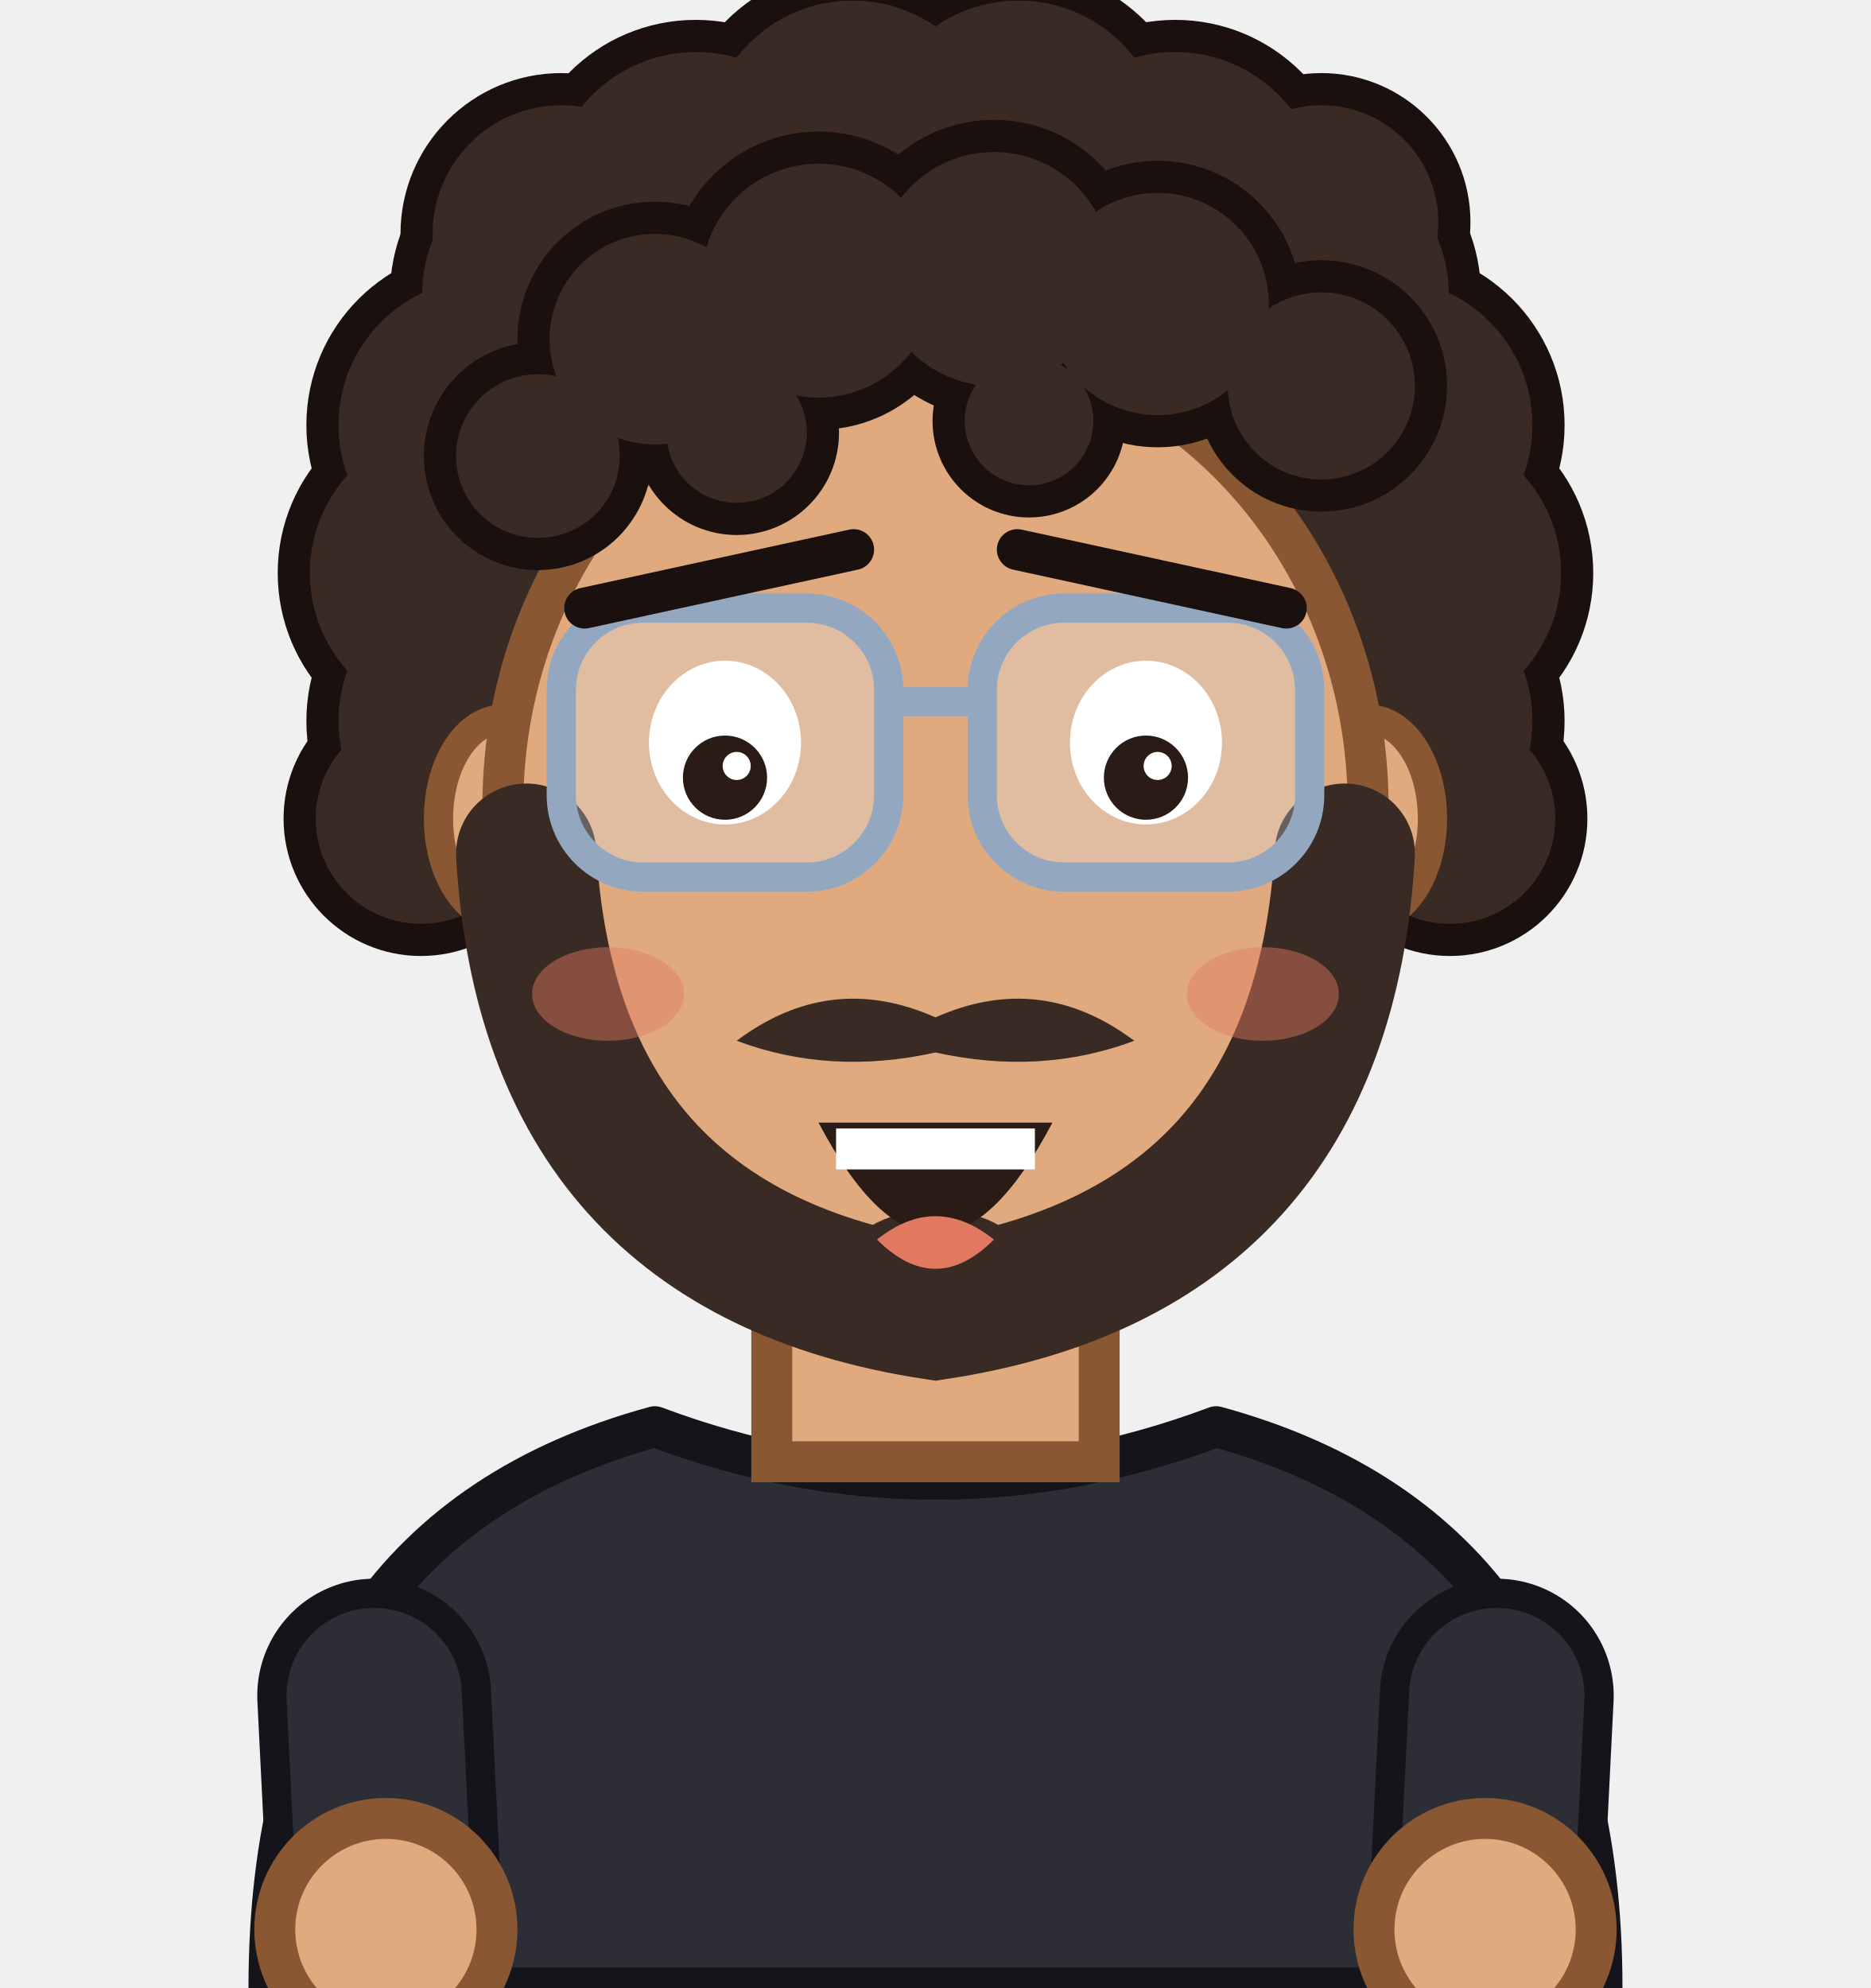
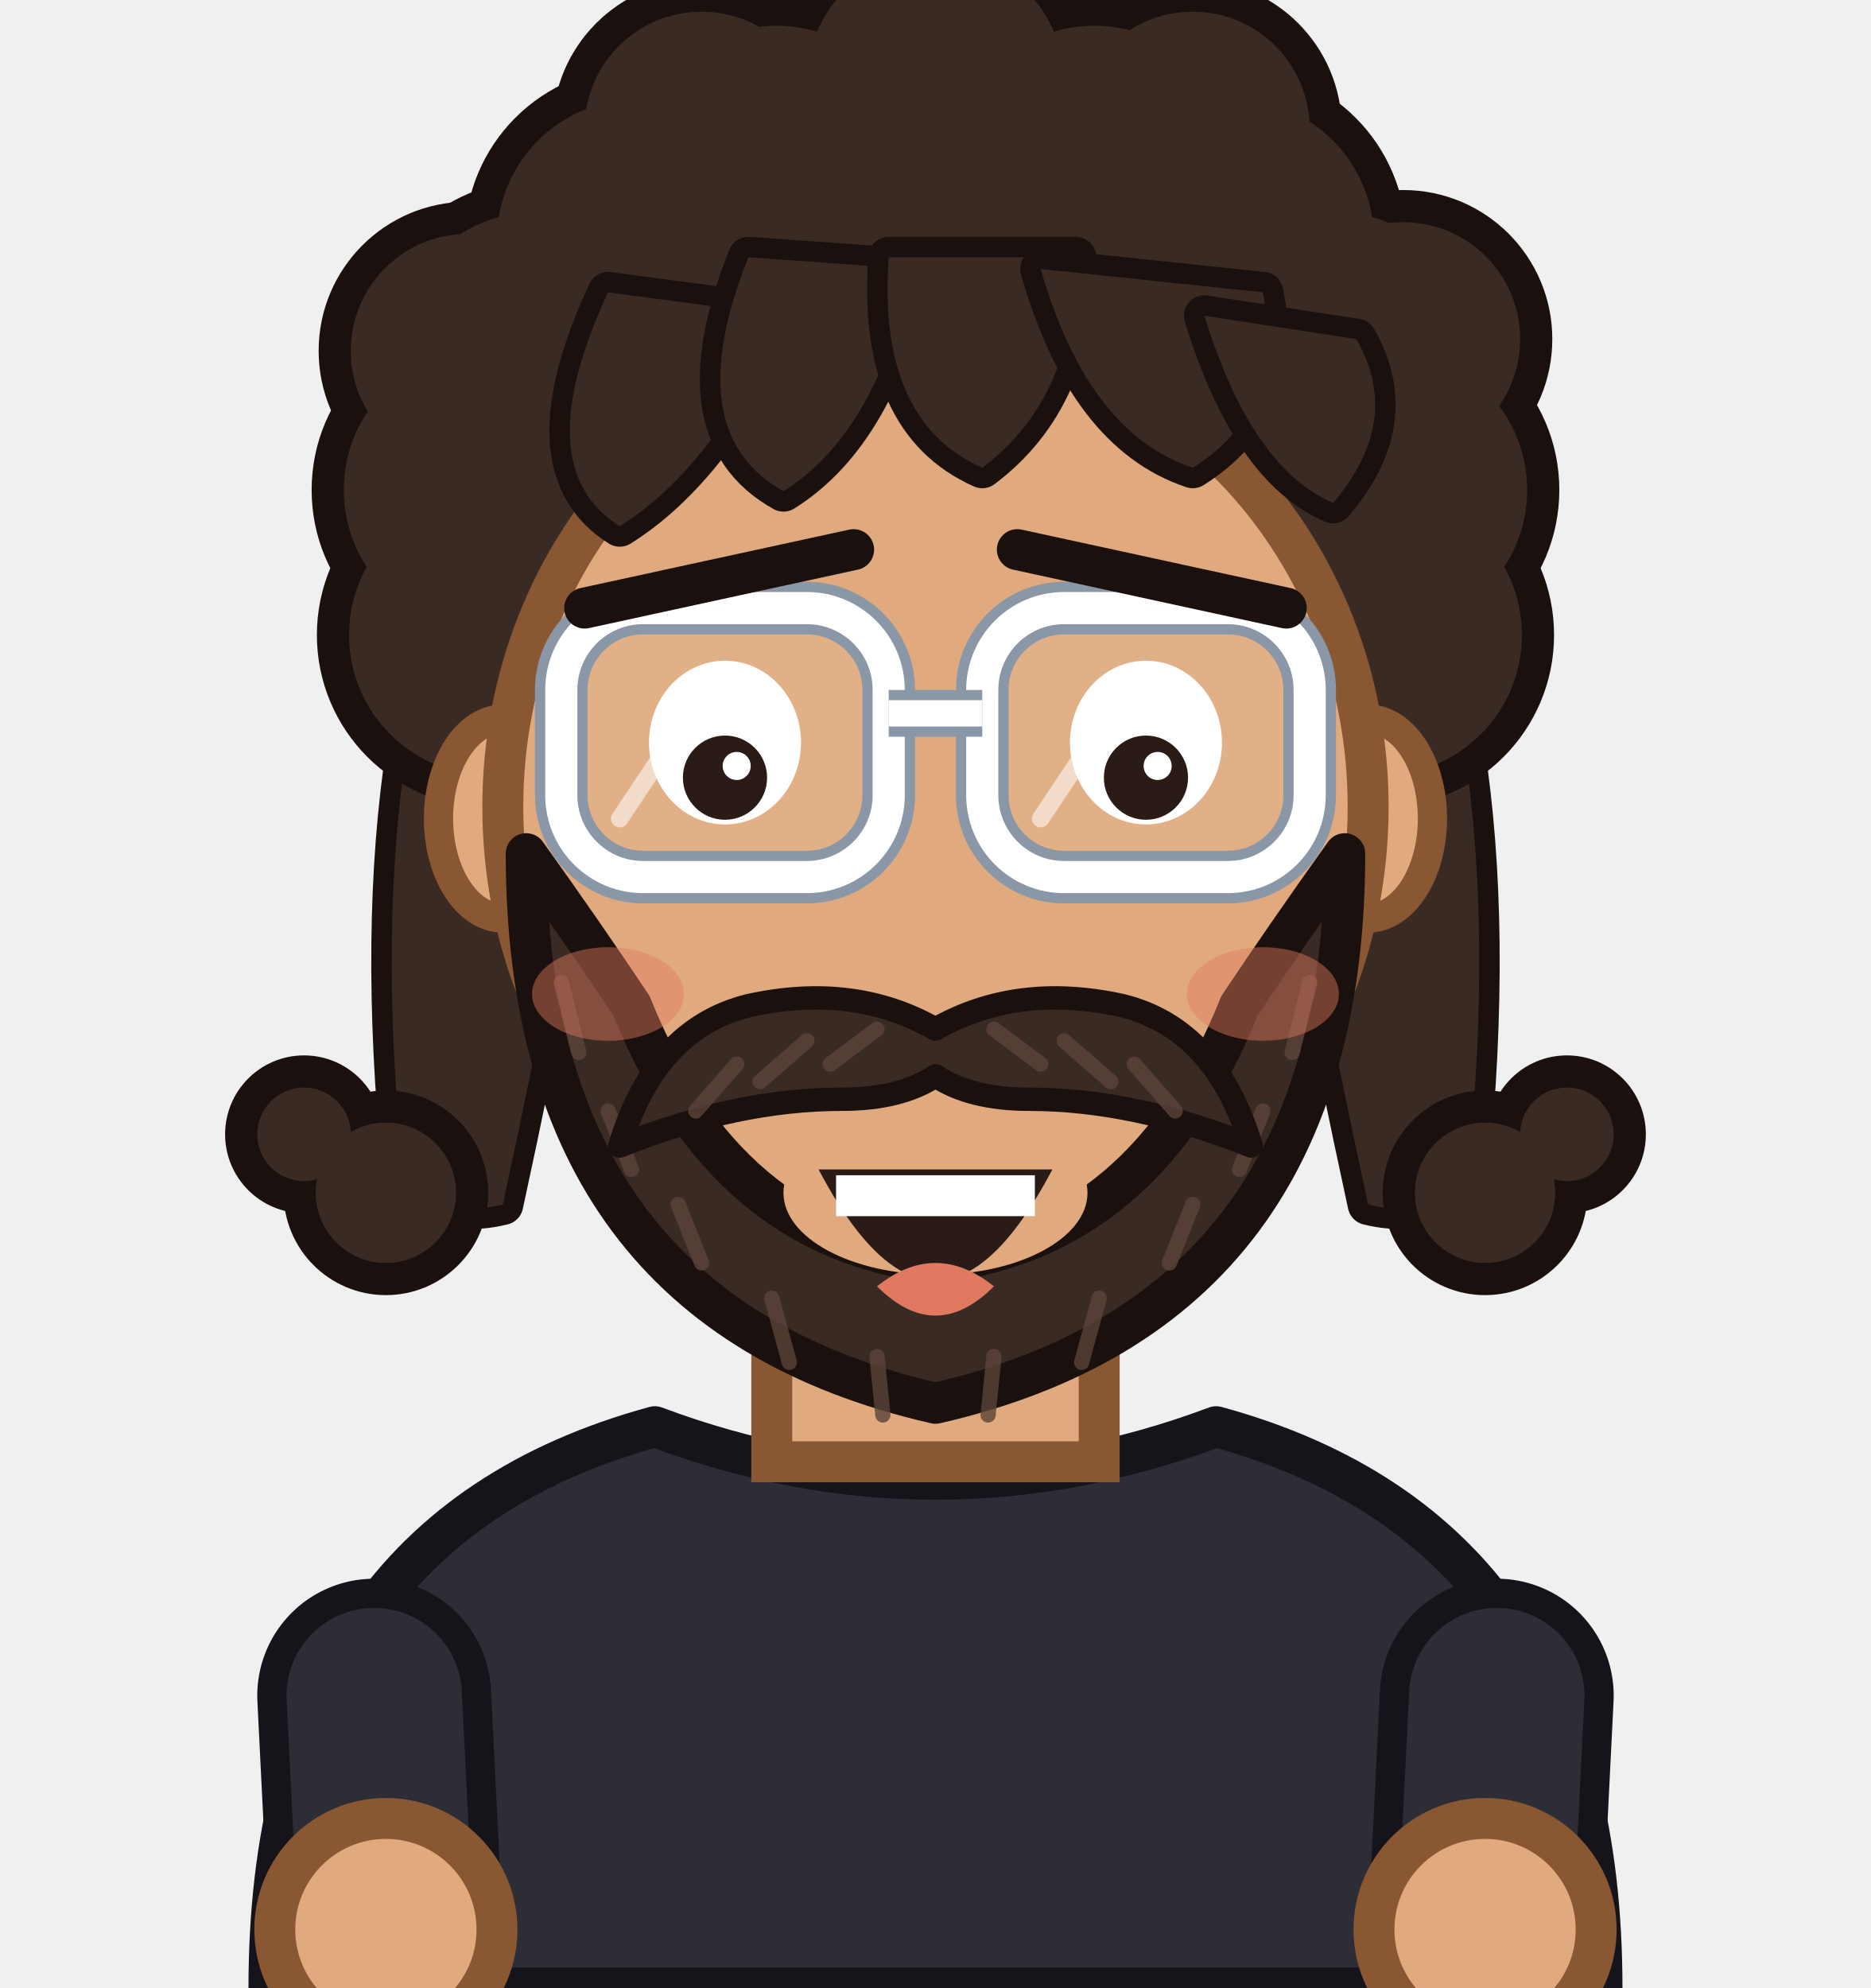
<svg xmlns="http://www.w3.org/2000/svg" viewBox="0 0 320 340" width="320" height="340">
  <g transform="rotate(0 160 250)">
-     <circle cx="82.9" cy="123.3" r="27" fill="#3A2A24" stroke="#1A100D" stroke-width="7" />
-     <circle cx="78.0" cy="98.0" r="27" fill="#3A2A24" stroke="#1A100D" stroke-width="7" />
-     <circle cx="82.9" cy="72.7" r="27" fill="#3A2A24" stroke="#1A100D" stroke-width="7" />
-     <circle cx="97.2" cy="50.4" r="27" fill="#3A2A24" stroke="#1A100D" stroke-width="7" />
-     <circle cx="119.0" cy="33.9" r="27" fill="#3A2A24" stroke="#1A100D" stroke-width="7" />
-     <circle cx="145.8" cy="25.1" r="27" fill="#3A2A24" stroke="#1A100D" stroke-width="7" />
-     <circle cx="174.2" cy="25.1" r="27" fill="#3A2A24" stroke="#1A100D" stroke-width="7" />
-     <circle cx="201.0" cy="33.9" r="27" fill="#3A2A24" stroke="#1A100D" stroke-width="7" />
-     <circle cx="222.8" cy="50.4" r="27" fill="#3A2A24" stroke="#1A100D" stroke-width="7" />
-     <circle cx="237.1" cy="72.7" r="27" fill="#3A2A24" stroke="#1A100D" stroke-width="7" />
-     <circle cx="242.0" cy="98.0" r="27" fill="#3A2A24" stroke="#1A100D" stroke-width="7" />
-     <circle cx="237.1" cy="123.3" r="27" fill="#3A2A24" stroke="#1A100D" stroke-width="7" />
-     <circle cx="72.0" cy="140.0" r="20" fill="#3A2A24" stroke="#1A100D" stroke-width="7" />
-     <circle cx="248.0" cy="140.0" r="20" fill="#3A2A24" stroke="#1A100D" stroke-width="7" />
-     <circle cx="96.0" cy="40.0" r="24" fill="#3A2A24" stroke="#1A100D" stroke-width="7" />
-     <circle cx="226.0" cy="38.0" r="22" fill="#3A2A24" stroke="#1A100D" stroke-width="7" />
-     <circle cx="82.9" cy="123.3" r="25" fill="#3A2A24" />
-     <circle cx="78.0" cy="98.0" r="25" fill="#3A2A24" />
-     <circle cx="82.9" cy="72.7" r="25" fill="#3A2A24" />
-     <circle cx="97.2" cy="50.4" r="25" fill="#3A2A24" />
-     <circle cx="119.0" cy="33.9" r="25" fill="#3A2A24" />
-     <circle cx="145.8" cy="25.1" r="25" fill="#3A2A24" />
-     <circle cx="174.2" cy="25.1" r="25" fill="#3A2A24" />
-     <circle cx="201.0" cy="33.9" r="25" fill="#3A2A24" />
-     <circle cx="222.8" cy="50.4" r="25" fill="#3A2A24" />
-     <circle cx="237.1" cy="72.7" r="25" fill="#3A2A24" />
-     <circle cx="242.0" cy="98.0" r="25" fill="#3A2A24" />
-     <circle cx="237.1" cy="123.3" r="25" fill="#3A2A24" />
-     <circle cx="72.0" cy="140.0" r="18" fill="#3A2A24" />
-     <circle cx="248.0" cy="140.0" r="18" fill="#3A2A24" />
-     <circle cx="96.0" cy="40.0" r="22" fill="#3A2A24" />
-     <circle cx="226.0" cy="38.0" r="20" fill="#3A2A24" />
+     <path d="M92 70 Q62 110 68 190 Q70 210 86 206 Q96 160 104 112 Z" fill="#3A2A24" stroke="#1A100D" stroke-width="7" stroke-linejoin="round" />
+     <path d="M92 70 Q62 110 68 190 Q70 210 86 206 Q96 160 104 112 Z" fill="#3A2A24" />
+     <path d="M228 70 Q258 110 252 190 Q250 210 234 206 Q224 160 216 112 Z" fill="#3A2A24" stroke="#1A100D" stroke-width="7" stroke-linejoin="round" />
+     <path d="M228 70 Q258 110 252 190 Q250 210 234 206 Q224 160 216 112 Z" fill="#3A2A24" />
+     <circle cx="66.0" cy="204.0" r="14" fill="#3A2A24" stroke="#1A100D" stroke-width="7" />
+     <circle cx="52.0" cy="194.0" r="10" fill="#3A2A24" stroke="#1A100D" stroke-width="7" />
+     <circle cx="254.0" cy="204.0" r="14" fill="#3A2A24" stroke="#1A100D" stroke-width="7" />
+     <circle cx="268.0" cy="194.0" r="10" fill="#3A2A24" stroke="#1A100D" stroke-width="7" />
+     <circle cx="66.0" cy="204.0" r="12" fill="#3A2A24" />
+     <circle cx="52.0" cy="194.0" r="8" fill="#3A2A24" />
+     <circle cx="254.0" cy="204.0" r="12" fill="#3A2A24" />
+     <circle cx="268.0" cy="194.0" r="8" fill="#3A2A24" />
+     <circle cx="83.7" cy="108.6" r="26" fill="#3A2A24" stroke="#1A100D" stroke-width="7" />
+     <circle cx="82.8" cy="83.8" r="26" fill="#3A2A24" stroke="#1A100D" stroke-width="7" />
+     <circle cx="91.6" cy="60.3" r="26" fill="#3A2A24" stroke="#1A100D" stroke-width="7" />
+     <circle cx="109.0" cy="41.0" r="26" fill="#3A2A24" stroke="#1A100D" stroke-width="7" />
+     <circle cx="132.8" cy="28.4" r="26" fill="#3A2A24" stroke="#1A100D" stroke-width="7" />
+     <circle cx="160.0" cy="24.0" r="26" fill="#3A2A24" stroke="#1A100D" stroke-width="7" />
+     <circle cx="187.2" cy="28.4" r="26" fill="#3A2A24" stroke="#1A100D" stroke-width="7" />
+     <circle cx="211.0" cy="41.0" r="26" fill="#3A2A24" stroke="#1A100D" stroke-width="7" />
+     <circle cx="228.4" cy="60.3" r="26" fill="#3A2A24" stroke="#1A100D" stroke-width="7" />
+     <circle cx="237.2" cy="83.8" r="26" fill="#3A2A24" stroke="#1A100D" stroke-width="7" />
+     <circle cx="236.3" cy="108.6" r="26" fill="#3A2A24" stroke="#1A100D" stroke-width="7" />
+     <circle cx="80.0" cy="60.0" r="22" fill="#3A2A24" stroke="#1A100D" stroke-width="7" />
+     <circle cx="240.0" cy="58.0" r="22" fill="#3A2A24" stroke="#1A100D" stroke-width="7" />
+     <circle cx="120.0" cy="22.0" r="22" fill="#3A2A24" stroke="#1A100D" stroke-width="7" />
+     <circle cx="160.0" cy="14.0" r="24" fill="#3A2A24" stroke="#1A100D" stroke-width="7" />
+     <circle cx="204.0" cy="22.0" r="22" fill="#3A2A24" stroke="#1A100D" stroke-width="7" />
+     <circle cx="83.7" cy="108.6" r="24" fill="#3A2A24" />
+     <circle cx="82.8" cy="83.8" r="24" fill="#3A2A24" />
+     <circle cx="91.6" cy="60.3" r="24" fill="#3A2A24" />
+     <circle cx="109.0" cy="41.0" r="24" fill="#3A2A24" />
+     <circle cx="132.8" cy="28.4" r="24" fill="#3A2A24" />
+     <circle cx="160.0" cy="24.0" r="24" fill="#3A2A24" />
+     <circle cx="187.2" cy="28.4" r="24" fill="#3A2A24" />
+     <circle cx="211.0" cy="41.0" r="24" fill="#3A2A24" />
+     <circle cx="228.4" cy="60.3" r="24" fill="#3A2A24" />
+     <circle cx="237.2" cy="83.8" r="24" fill="#3A2A24" />
+     <circle cx="236.3" cy="108.6" r="24" fill="#3A2A24" />
+     <circle cx="80.0" cy="60.0" r="20" fill="#3A2A24" />
+     <circle cx="240.0" cy="58.0" r="20" fill="#3A2A24" />
+     <circle cx="120.0" cy="22.0" r="20" fill="#3A2A24" />
+     <circle cx="160.0" cy="14.0" r="22" fill="#3A2A24" />
+     <circle cx="204.0" cy="22.0" r="20" fill="#3A2A24" />
    <path d="M46 340 Q46 262 112 244 Q160 262 208 244 Q274 262 274 340 Z" fill="#2D2D36" stroke="#14141A" stroke-width="7" stroke-linejoin="round" />
    <rect x="132" y="210" width="56" height="40" fill="#E0AA7E" stroke="#8A5733" stroke-width="7" />
    <ellipse cx="86" cy="140" rx="11" ry="17" fill="#E0AA7E" stroke="#8A5733" stroke-width="5" />
    <ellipse cx="234" cy="140" rx="11" ry="17" fill="#E0AA7E" stroke="#8A5733" stroke-width="5" />
    <ellipse cx="160" cy="138" rx="74" ry="80" fill="#E0AA7E" stroke="#8A5733" stroke-width="7" />
-     <path d="M90 146 Q94 214 160 224 Q226 214 230 146" fill="none" stroke="#3A2A24" stroke-width="24" stroke-linecap="round" />
-     <path d="M126 178 Q142 166 160 174 Q178 166 194 178 Q178 184 160 180 Q142 184 126 178 Z" fill="#3A2A24" />
-     <ellipse cx="160" cy="214" rx="14" ry="7" fill="#3A2A24" />
+     <path d="M90 146 Q90 224 160 240 Q230 224 230 146 Q220 160 212 172 Q196 212 160 216 Q124 212 108 172 Q100 160 90 146 Z" fill="#3A2A24" stroke="#1A100D" stroke-width="7" stroke-linejoin="round" />
+     <path d="M104 190 l4 10" stroke="#5B433A" stroke-width="2.6" stroke-linecap="round" opacity=".8" />
+     <path d="M116 206 l4 10" stroke="#5B433A" stroke-width="2.6" stroke-linecap="round" opacity=".8" />
+     <path d="M132 222 l3 11" stroke="#5B433A" stroke-width="2.6" stroke-linecap="round" opacity=".8" />
+     <path d="M150 232 l1 10" stroke="#5B433A" stroke-width="2.6" stroke-linecap="round" opacity=".8" />
+     <path d="M170 232 l-1 10" stroke="#5B433A" stroke-width="2.6" stroke-linecap="round" opacity=".8" />
+     <path d="M188 222 l-3 11" stroke="#5B433A" stroke-width="2.6" stroke-linecap="round" opacity=".8" />
+     <path d="M204 206 l-4 10" stroke="#5B433A" stroke-width="2.6" stroke-linecap="round" opacity=".8" />
+     <path d="M216 190 l-4 10" stroke="#5B433A" stroke-width="2.6" stroke-linecap="round" opacity=".8" />
+     <path d="M96 168 l3 12" stroke="#5B433A" stroke-width="2.6" stroke-linecap="round" opacity=".8" />
+     <path d="M224 168 l-3 12" stroke="#5B433A" stroke-width="2.6" stroke-linecap="round" opacity=".8" />
+     <path d="M160 176 Q146 168 128 172 Q112 176 106 196 Q126 188 144 188 Q154 188 160 184 Q166 188 176 188 Q194 188 214 196 Q208 176 192 172 Q174 168 160 176 Z" fill="#3A2A24" stroke="#1A100D" stroke-width="4" stroke-linejoin="round" />
+     <path d="M150 176 l-8 6" stroke="#5B433A" stroke-width="2.6" stroke-linecap="round" opacity=".8" />
+     <path d="M138 178 l-8 7" stroke="#5B433A" stroke-width="2.6" stroke-linecap="round" opacity=".8" />
+     <path d="M126 182 l-7 8" stroke="#5B433A" stroke-width="2.6" stroke-linecap="round" opacity=".8" />
+     <path d="M170 176 l8 6" stroke="#5B433A" stroke-width="2.6" stroke-linecap="round" opacity=".8" />
+     <path d="M182 178 l8 7" stroke="#5B433A" stroke-width="2.6" stroke-linecap="round" opacity=".8" />
+     <path d="M194 182 l7 8" stroke="#5B433A" stroke-width="2.6" stroke-linecap="round" opacity=".8" />
+     <ellipse cx="160" cy="204" rx="26" ry="14" fill="#E0AA7E" />
    <ellipse cx="104" cy="170" rx="13" ry="8" fill="#E0795F" opacity=".45" />
    <ellipse cx="216" cy="170" rx="13" ry="8" fill="#E0795F" opacity=".45" />
-     <rect x="96" y="104" width="56" height="46" rx="14" fill="#DDEBFA" fill-opacity=".28" stroke="#93A8C0" stroke-width="5" />
-     <rect x="168" y="104" width="56" height="46" rx="14" fill="#DDEBFA" fill-opacity=".28" stroke="#93A8C0" stroke-width="5" />
-     <path d="M152 120 H168" stroke="#93A8C0" stroke-width="5" />
+     <rect x="96" y="104" width="56" height="46" rx="14" fill="#FFFFFF" fill-opacity=".07" stroke="#8A97A6" stroke-width="9" />
+     <rect x="96" y="104" width="56" height="46" rx="14" fill="none" stroke="#FFFFFF" stroke-width="5.5" />
+     <path d="M106 140 L122 116" stroke="#fff" stroke-width="3" stroke-linecap="round" opacity=".55" />
+     <rect x="168" y="104" width="56" height="46" rx="14" fill="#FFFFFF" fill-opacity=".07" stroke="#8A97A6" stroke-width="9" />
+     <rect x="168" y="104" width="56" height="46" rx="14" fill="none" stroke="#FFFFFF" stroke-width="5.5" />
+     <path d="M178 140 L194 116" stroke="#fff" stroke-width="3" stroke-linecap="round" opacity=".55" />
+     <path d="M152 122 H168" stroke="#8A97A6" stroke-width="8" />
+     <path d="M152 122 H168" stroke="#fff" stroke-width="4.5" />
    <ellipse cx="124" cy="127" rx="13" ry="14" fill="#fff" />
    <circle cx="124" cy="133" r="7.2" fill="#2A1B16" />
    <circle cx="126" cy="131" r="2.4" fill="#fff" />
    <ellipse cx="196" cy="127" rx="13" ry="14" fill="#fff" />
    <circle cx="196" cy="133" r="7.2" fill="#2A1B16" />
    <circle cx="198" cy="131" r="2.4" fill="#fff" />
    <path d="M100 104 L146 94" stroke="#1A100D" stroke-width="7" stroke-linecap="round" />
    <path d="M220 104 L174 94" stroke="#1A100D" stroke-width="7" stroke-linecap="round" />
-     <path d="M140 192 Q160 230 180 192 Z" fill="#2A1B16" />
-     <path d="M143 193 H177 V200 H143 Z" fill="#fff" />
-     <path d="M150 212 Q160 204 170 212 Q160 222 150 212 Z" fill="#E0795F" />
-     <circle cx="112.0" cy="58.0" r="20" fill="#3A2A24" stroke="#1A100D" stroke-width="7" />
-     <circle cx="140.0" cy="48.0" r="22" fill="#3A2A24" stroke="#1A100D" stroke-width="7" />
-     <circle cx="170.0" cy="46.0" r="22" fill="#3A2A24" stroke="#1A100D" stroke-width="7" />
-     <circle cx="198.0" cy="52.0" r="21" fill="#3A2A24" stroke="#1A100D" stroke-width="7" />
-     <circle cx="226.0" cy="66.0" r="18" fill="#3A2A24" stroke="#1A100D" stroke-width="7" />
-     <circle cx="92.0" cy="78.0" r="16" fill="#3A2A24" stroke="#1A100D" stroke-width="7" />
-     <circle cx="126.0" cy="74.0" r="14" fill="#3A2A24" stroke="#1A100D" stroke-width="7" />
-     <circle cx="176.0" cy="72.0" r="13" fill="#3A2A24" stroke="#1A100D" stroke-width="7" />
-     <circle cx="112.0" cy="58.0" r="18" fill="#3A2A24" />
-     <circle cx="140.0" cy="48.0" r="20" fill="#3A2A24" />
-     <circle cx="170.0" cy="46.0" r="20" fill="#3A2A24" />
-     <circle cx="198.0" cy="52.0" r="19" fill="#3A2A24" />
-     <circle cx="226.0" cy="66.0" r="16" fill="#3A2A24" />
-     <circle cx="92.0" cy="78.0" r="14" fill="#3A2A24" />
-     <circle cx="126.0" cy="74.0" r="12" fill="#3A2A24" />
-     <circle cx="176.0" cy="72.0" r="11" fill="#3A2A24" />
+     <path d="M140 200 Q160 238 180 200 Z" fill="#2A1B16" />
+     <path d="M143 201 H177 V208 H143 Z" fill="#fff" />
+     <path d="M150 220 Q160 212 170 220 Q160 230 150 220 Z" fill="#E0795F" />
+     <path d="M104 50 Q90 80 106 90 Q122 80 134 54 Z" fill="#3A2A24" stroke="#1A100D" stroke-width="7" stroke-linejoin="round" />
+     <path d="M104 50 Q90 80 106 90 Q122 80 134 54 Z" fill="#3A2A24" />
+     <path d="M128 44 Q116 74 134 84 Q150 74 156 46 Z" fill="#3A2A24" stroke="#1A100D" stroke-width="7" stroke-linejoin="round" />
+     <path d="M128 44 Q116 74 134 84 Q150 74 156 46 Z" fill="#3A2A24" />
+     <path d="M152 44 Q150 72 168 80 Q184 68 184 44 Z" fill="#3A2A24" stroke="#1A100D" stroke-width="7" stroke-linejoin="round" />
+     <path d="M152 44 Q150 72 168 80 Q184 68 184 44 Z" fill="#3A2A24" />
+     <path d="M178 46 Q186 74 204 80 Q220 70 216 50 Z" fill="#3A2A24" stroke="#1A100D" stroke-width="7" stroke-linejoin="round" />
+     <path d="M178 46 Q186 74 204 80 Q220 70 216 50 Z" fill="#3A2A24" />
+     <path d="M206 54 Q214 80 228 86 Q240 72 232 58 Z" fill="#3A2A24" stroke="#1A100D" stroke-width="7" stroke-linejoin="round" />
+     <path d="M206 54 Q214 80 228 86 Q240 72 232 58 Z" fill="#3A2A24" />
    <path d="M64 290 L66 330" stroke="#14141A" stroke-width="40" stroke-linecap="round" />
    <path d="M64 290 L66 330" stroke="#2D2D36" stroke-width="30" stroke-linecap="round" />
    <circle cx="66" cy="330" r="19" fill="#E0AA7E" stroke="#8A5733" stroke-width="7" />
    <path d="M256 290 L254 330" stroke="#14141A" stroke-width="40" stroke-linecap="round" />
    <path d="M256 290 L254 330" stroke="#2D2D36" stroke-width="30" stroke-linecap="round" />
    <circle cx="254" cy="330" r="19" fill="#E0AA7E" stroke="#8A5733" stroke-width="7" />
  </g>
</svg>
